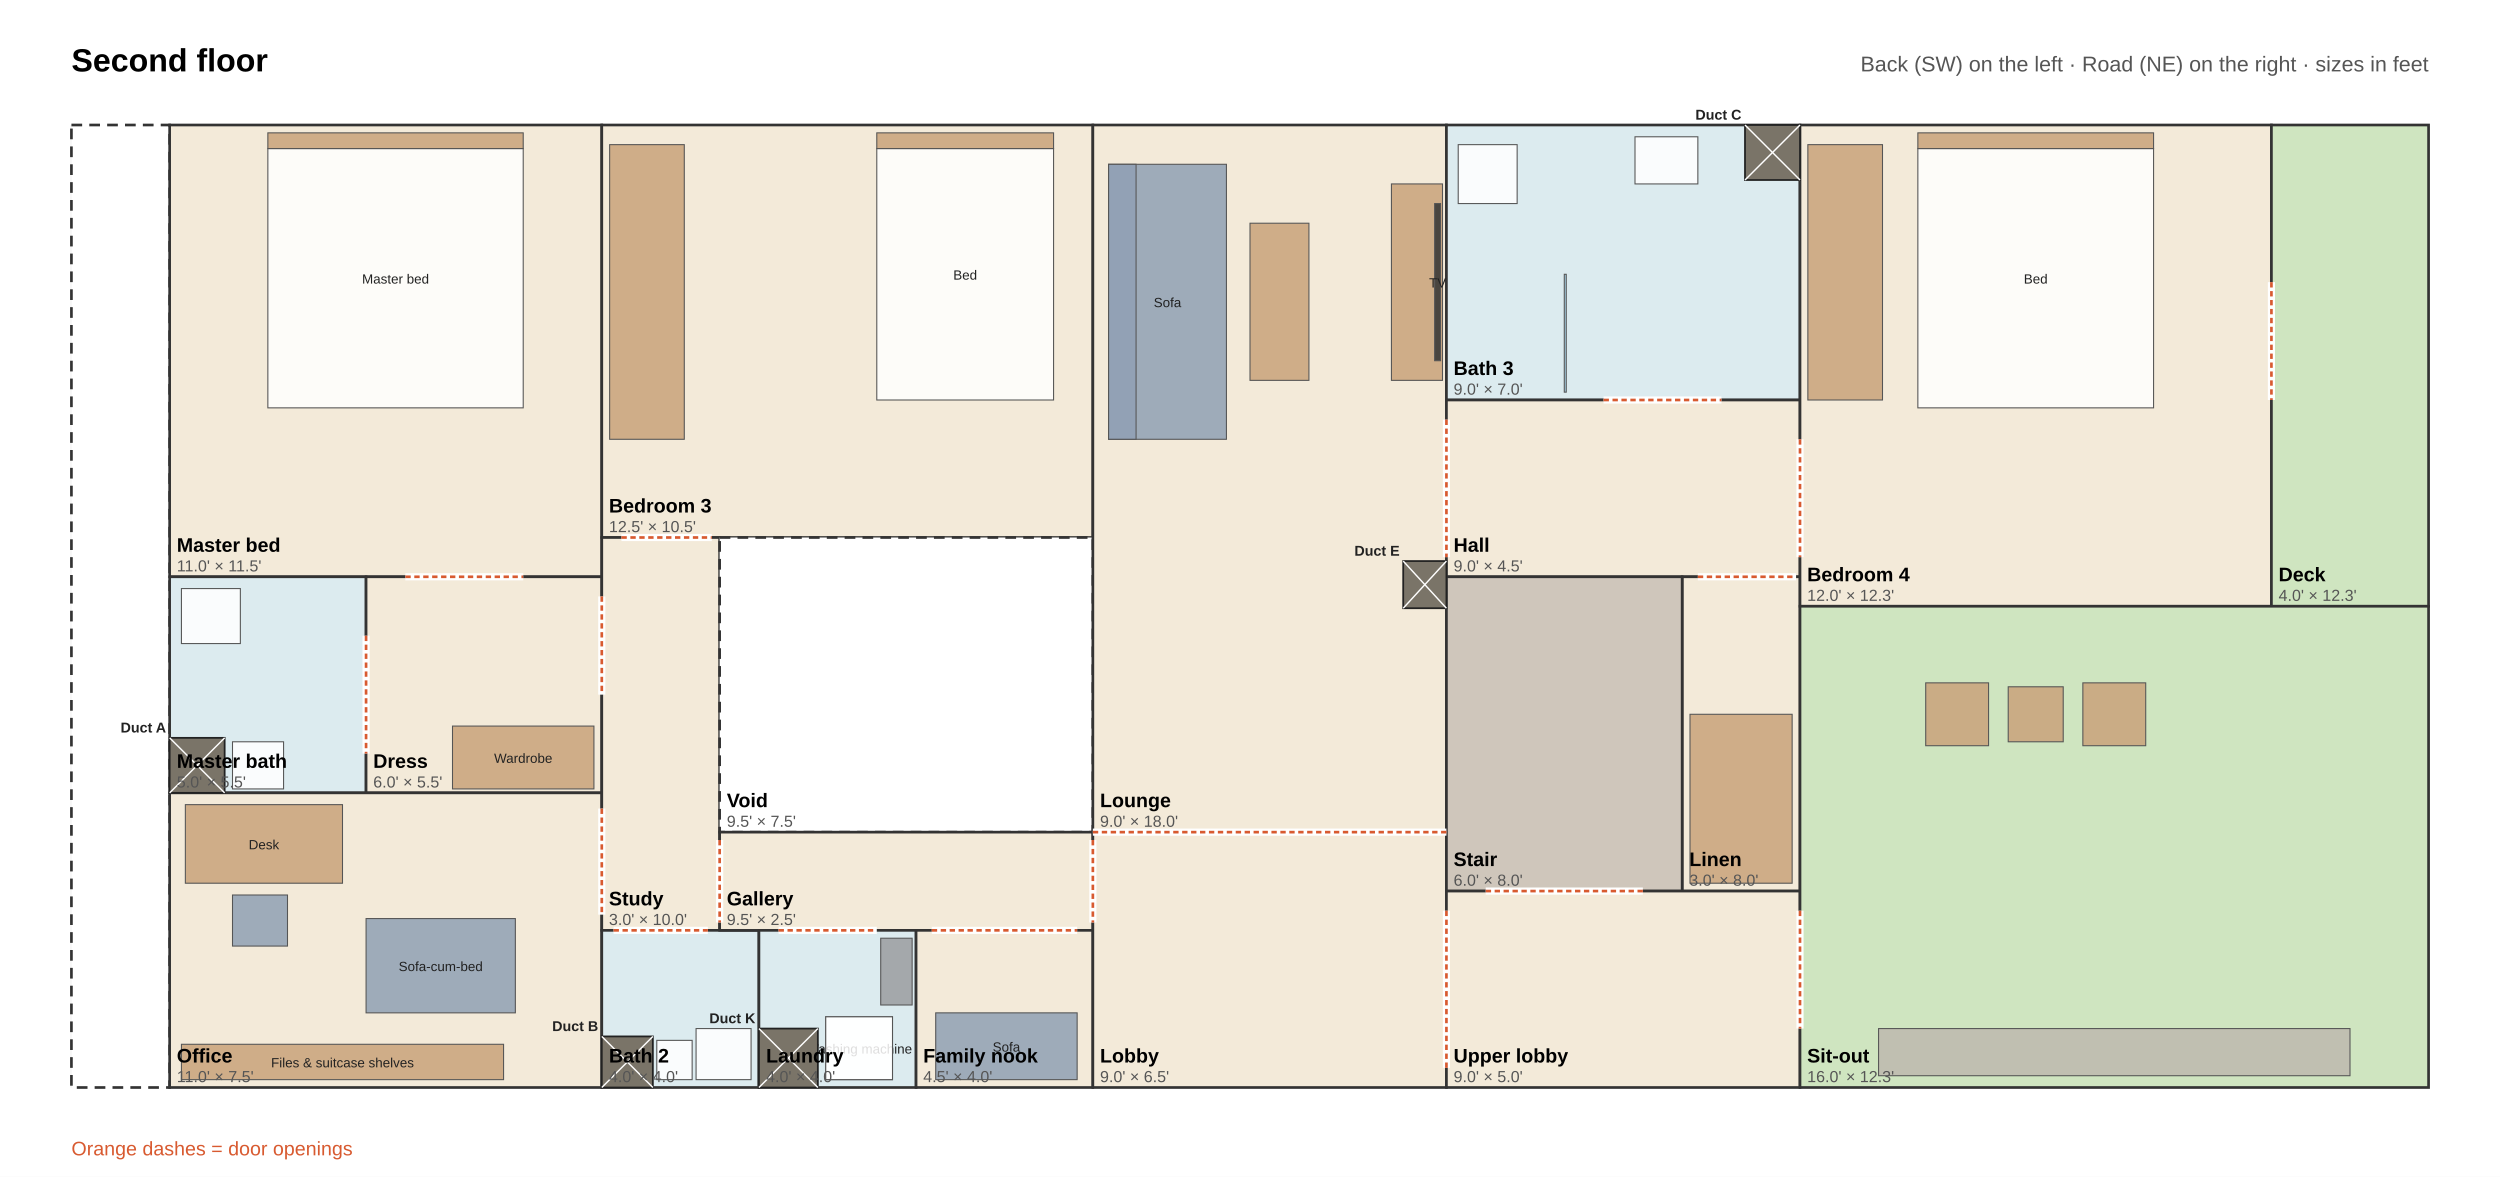
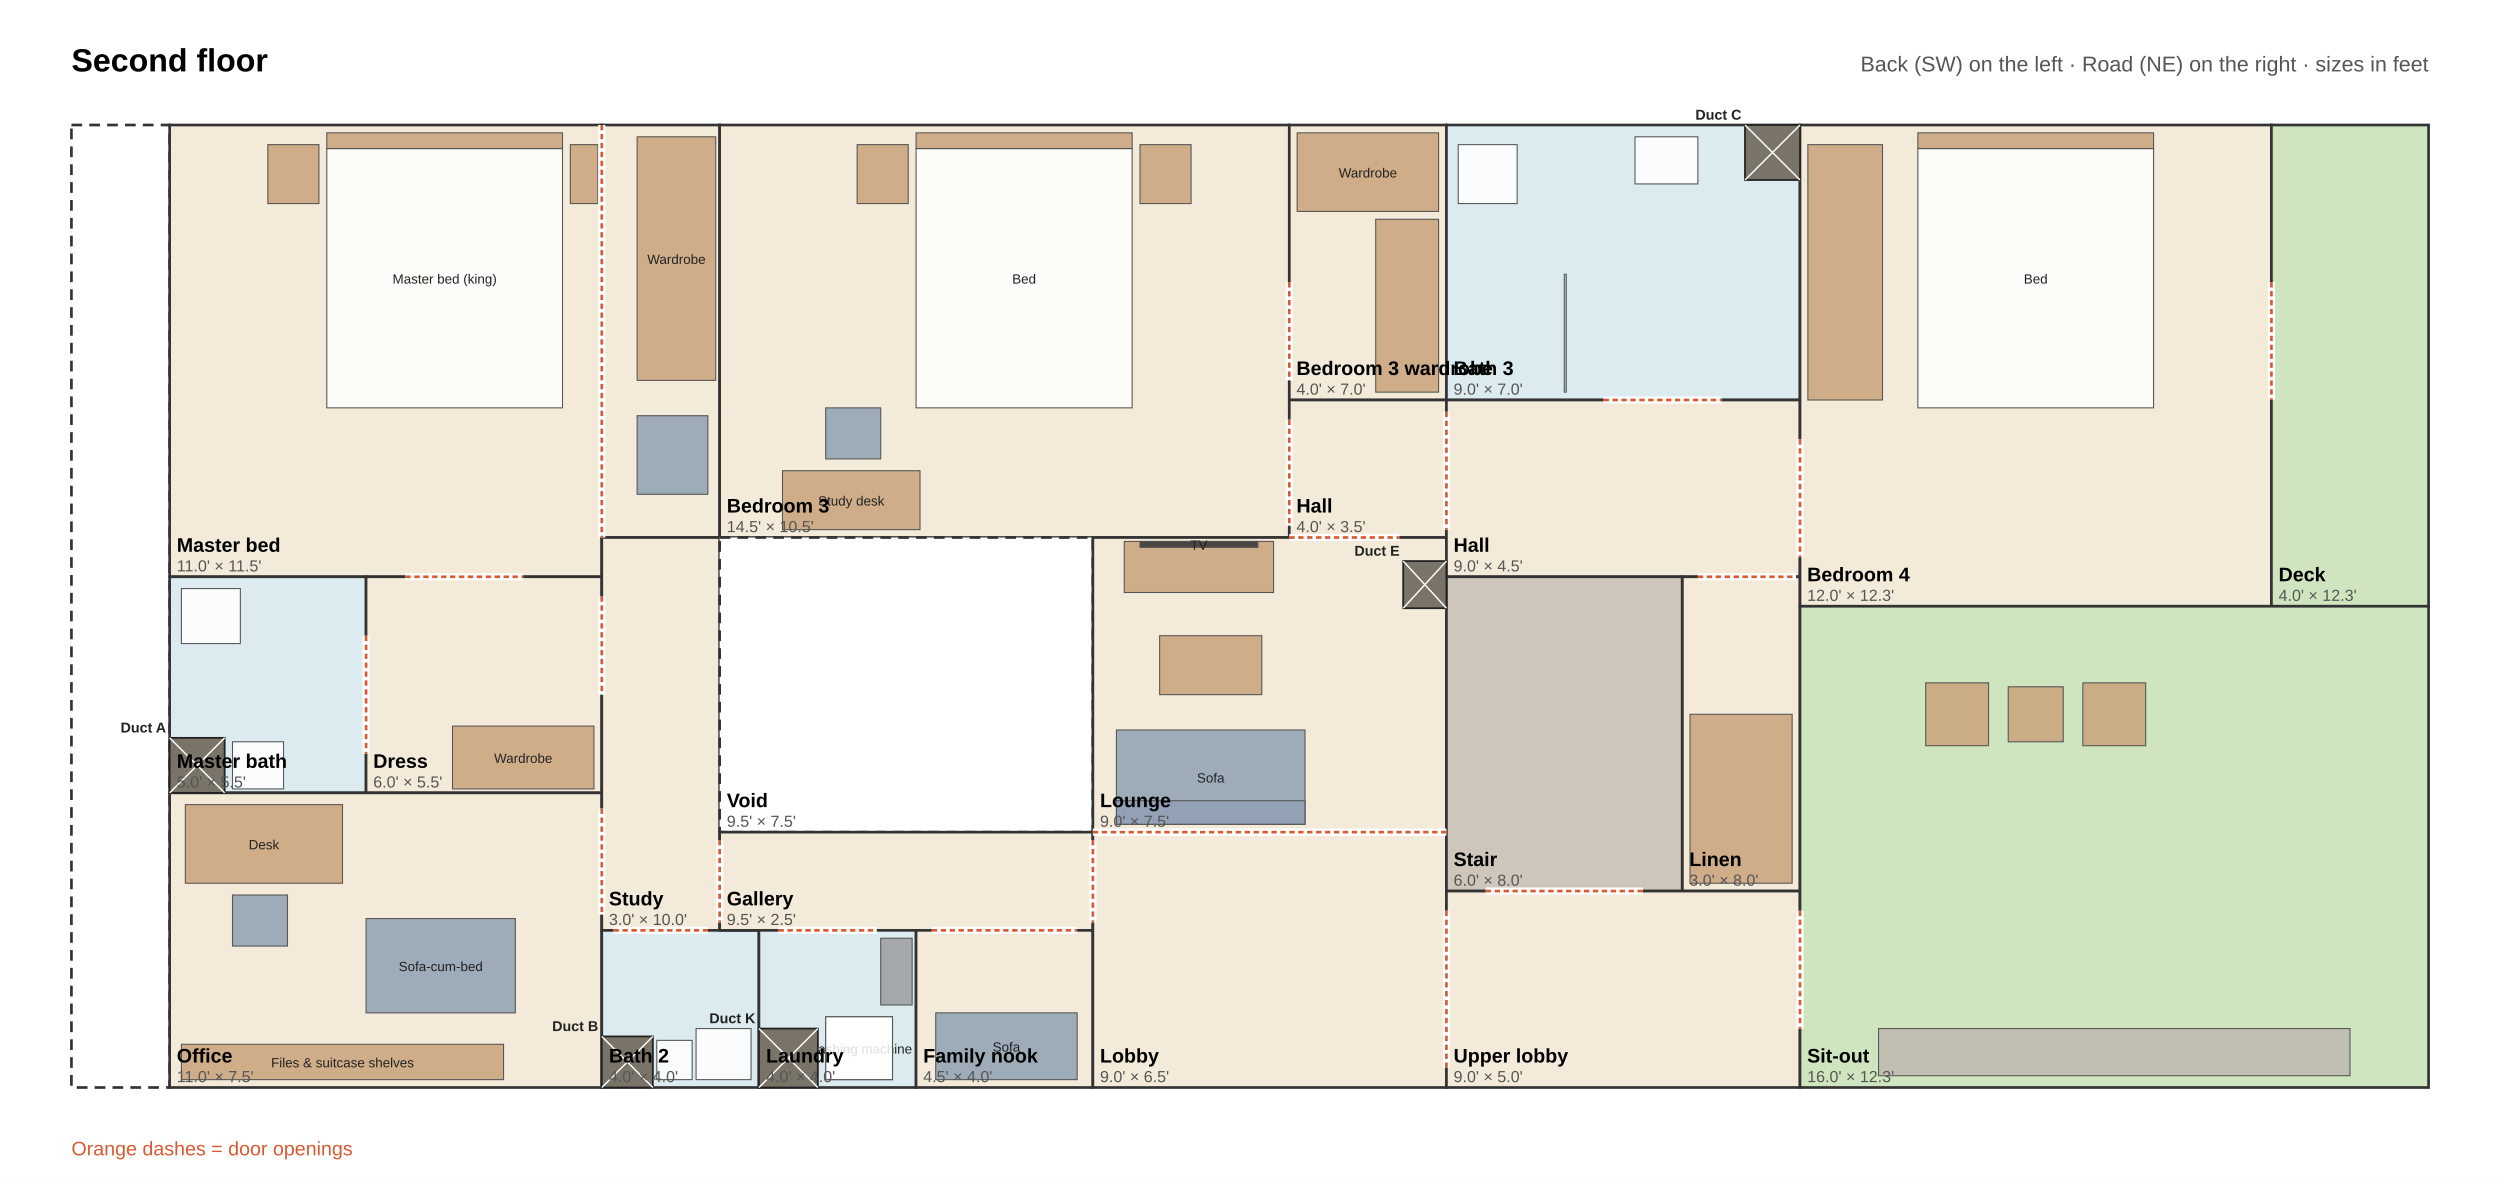
<svg xmlns="http://www.w3.org/2000/svg" width="1400" height="659" viewBox="0 0 1400 659" font-family="Arial, sans-serif">
  <rect width="100%" height="100%" fill="#fff" />
  <text x="40" y="40" font-size="18" font-weight="bold">Second floor</text>
  <text x="1360" y="40" font-size="12" text-anchor="end" fill="#555">Back (SW) on the left · Road (NE) on the right · sizes in feet</text>
  <line x1="40" y1="70" x2="40" y2="609" stroke="#eee" />
  <line x1="150" y1="70" x2="150" y2="609" stroke="#eee" />
  <line x1="260" y1="70" x2="260" y2="609" stroke="#eee" />
  <line x1="370" y1="70" x2="370" y2="609" stroke="#eee" />
  <line x1="480" y1="70" x2="480" y2="609" stroke="#eee" />
  <line x1="590" y1="70" x2="590" y2="609" stroke="#eee" />
  <line x1="700" y1="70" x2="700" y2="609" stroke="#eee" />
  <line x1="810" y1="70" x2="810" y2="609" stroke="#eee" />
  <line x1="920" y1="70" x2="920" y2="609" stroke="#eee" />
  <line x1="1030" y1="70" x2="1030" y2="609" stroke="#eee" />
  <line x1="1140" y1="70" x2="1140" y2="609" stroke="#eee" />
  <line x1="1250" y1="70" x2="1250" y2="609" stroke="#eee" />
  <line x1="1360" y1="70" x2="1360" y2="609" stroke="#eee" />
  <rect x="40" y="70" width="55" height="539" fill="#ffffff" stroke="#333" stroke-width="1.5" stroke-dasharray="6 4" />
  <rect x="95" y="70" width="242" height="253" fill="#f3ead9" stroke="#333" stroke-width="1.5" />
+   <rect x="337" y="70" width="66" height="231" fill="#f3ead9" stroke="#333" stroke-width="1.5" />
  <rect x="95" y="323" width="110" height="121" fill="#dcebef" stroke="#333" stroke-width="1.5" />
  <rect x="205" y="323" width="132" height="121" fill="#f3ead9" stroke="#333" stroke-width="1.5" />
  <rect x="95" y="444" width="242" height="165" fill="#f3ead9" stroke="#333" stroke-width="1.5" />
-   <rect x="337" y="70" width="275" height="231" fill="#f3ead9" stroke="#333" stroke-width="1.5" />
+   <rect x="403" y="70" width="319" height="231" fill="#f3ead9" stroke="#333" stroke-width="1.5" />
+   <rect x="722" y="70" width="88" height="154" fill="#f3ead9" stroke="#333" stroke-width="1.5" />
+   <rect x="722" y="224" width="88" height="77" fill="#f3ead9" stroke="#333" stroke-width="1.5" />
  <rect x="337" y="301" width="66" height="220" fill="#f3ead9" stroke="#333" stroke-width="1.5" />
  <rect x="337" y="521" width="88" height="88" fill="#dcebef" stroke="#333" stroke-width="1.5" />
  <rect x="403" y="301" width="209" height="165" fill="#ffffff" stroke="#333" stroke-width="1.5" stroke-dasharray="6 4" />
  <rect x="403" y="466" width="209" height="55" fill="#f3ead9" stroke="#333" stroke-width="1.5" />
  <rect x="425" y="521" width="88" height="88" fill="#dcebef" stroke="#333" stroke-width="1.5" />
  <rect x="513" y="521" width="99" height="88" fill="#f3ead9" stroke="#333" stroke-width="1.5" />
-   <rect x="612" y="70" width="198" height="396" fill="#f3ead9" stroke="#333" stroke-width="1.5" />
+   <rect x="612" y="301" width="198" height="165" fill="#f3ead9" stroke="#333" stroke-width="1.5" />
  <rect x="612" y="466" width="198" height="143" fill="#f3ead9" stroke="#333" stroke-width="1.5" />
  <rect x="810" y="70" width="198" height="154" fill="#dcebef" stroke="#333" stroke-width="1.5" />
  <rect x="810" y="224" width="198" height="99" fill="#f3ead9" stroke="#333" stroke-width="1.5" />
  <rect x="942" y="323" width="66" height="176" fill="#f3ead9" stroke="#333" stroke-width="1.5" />
  <rect x="810" y="323" width="132" height="176" fill="#cfc6bb" stroke="#333" stroke-width="1.5" />
  <rect x="810" y="499" width="198" height="110" fill="#f3ead9" stroke="#333" stroke-width="1.5" />
  <rect x="1008" y="70" width="264" height="269.5" fill="#f3ead9" stroke="#333" stroke-width="1.5" />
  <rect x="1272" y="70" width="88" height="269.5" fill="#cfe5c0" stroke="#333" stroke-width="1.5" />
  <rect x="1008" y="339.5" width="352" height="269.5" fill="#cfe5c0" stroke="#333" stroke-width="1.5" />
-   <rect x="150" y="83.2" width="143" height="145.2" fill="#ffffff" fill-opacity="0.85" stroke="#555" stroke-width="0.6" />
-   <text x="221.5" y="158.8" font-size="7.5" text-anchor="middle" fill="#222">Master bed</text>
-   <rect x="150" y="74.4" width="143" height="8.8" fill="#c9a27a" fill-opacity="0.85" stroke="#555" stroke-width="0.6" />
+   <rect x="183" y="83.2" width="132" height="145.2" fill="#ffffff" fill-opacity="0.85" stroke="#555" stroke-width="0.6" />
+   <text x="249" y="158.8" font-size="7.5" text-anchor="middle" fill="#222">Master bed (king)</text>
+   <rect x="183" y="74.4" width="132" height="8.8" fill="#c9a27a" fill-opacity="0.85" stroke="#555" stroke-width="0.6" />
+   <rect x="150" y="81" width="28.6" height="33" fill="#c9a27a" fill-opacity="0.85" stroke="#555" stroke-width="0.6" />
+   <rect x="319.4" y="81" width="15.4" height="33" fill="#c9a27a" fill-opacity="0.85" stroke="#555" stroke-width="0.6" />
+   <rect x="356.8" y="76.6" width="44" height="136.4" fill="#c9a27a" fill-opacity="0.85" stroke="#555" stroke-width="0.6" />
+   <text x="378.8" y="147.8" font-size="7.5" text-anchor="middle" fill="#222">Wardrobe</text>
+   <rect x="356.8" y="232.8" width="39.6" height="44" fill="#8fa0b4" fill-opacity="0.85" stroke="#555" stroke-width="0.6" />
  <rect x="253.4" y="406.6" width="79.2" height="35.2" fill="#c9a27a" fill-opacity="0.85" stroke="#555" stroke-width="0.6" />
  <text x="293" y="427.2" font-size="7.5" text-anchor="middle" fill="#222">Wardrobe</text>
  <rect x="101.6" y="329.6" width="33" height="30.8" fill="#ffffff" fill-opacity="0.85" stroke="#555" stroke-width="0.6" />
  <rect x="130.2" y="415.4" width="28.6" height="26.4" fill="#ffffff" fill-opacity="0.85" stroke="#555" stroke-width="0.6" />
  <rect x="103.8" y="450.6" width="88" height="44" fill="#c9a27a" fill-opacity="0.85" stroke="#555" stroke-width="0.6" />
  <text x="147.8" y="475.6" font-size="7.5" text-anchor="middle" fill="#222">Desk</text>
  <rect x="130.2" y="501.2" width="30.8" height="28.6" fill="#8fa0b4" fill-opacity="0.85" stroke="#555" stroke-width="0.6" />
  <rect x="101.6" y="584.8" width="180.4" height="19.8" fill="#c9a27a" fill-opacity="0.85" stroke="#555" stroke-width="0.6" />
  <text x="191.8" y="597.7" font-size="7.5" text-anchor="middle" fill="#222">Files &amp; suitcase shelves</text>
  <rect x="205" y="514.4" width="83.6" height="52.8" fill="#8fa0b4" fill-opacity="0.85" stroke="#555" stroke-width="0.6" />
  <text x="246.8" y="543.8" font-size="7.5" text-anchor="middle" fill="#222">Sofa-cum-bed</text>
  <rect x="389.8" y="576" width="30.8" height="28.6" fill="#ffffff" fill-opacity="0.85" stroke="#555" stroke-width="0.6" />
  <rect x="367.8" y="582.6" width="19.8" height="22" fill="#ffffff" fill-opacity="0.85" stroke="#555" stroke-width="0.6" />
  <rect x="462.4" y="569.4" width="37.4" height="35.2" fill="#ffffff" fill-opacity="0.85" stroke="#555" stroke-width="0.6" />
  <text x="481.1" y="590" font-size="7.5" text-anchor="middle" fill="#222">Washing machine</text>
  <rect x="462.4" y="569.4" width="37.4" height="35.2" fill="#ffffff" fill-opacity="0.85" stroke="#555" stroke-width="0.6" />
  <rect x="493.2" y="525.4" width="17.6" height="37.4" fill="#9a9c9f" fill-opacity="0.85" stroke="#555" stroke-width="0.6" />
  <rect x="524" y="567.2" width="79.2" height="37.4" fill="#8fa0b4" fill-opacity="0.85" stroke="#555" stroke-width="0.6" />
  <text x="563.6" y="588.9" font-size="7.5" text-anchor="middle" fill="#222">Sofa</text>
-   <rect x="491" y="83.2" width="99" height="140.8" fill="#ffffff" fill-opacity="0.85" stroke="#555" stroke-width="0.6" />
-   <text x="540.5" y="156.6" font-size="7.5" text-anchor="middle" fill="#222">Bed</text>
-   <rect x="491" y="74.4" width="99" height="8.8" fill="#c9a27a" fill-opacity="0.85" stroke="#555" stroke-width="0.6" />
-   <rect x="341.4" y="81" width="41.8" height="165" fill="#c9a27a" fill-opacity="0.85" stroke="#555" stroke-width="0.6" />
-   <rect x="620.8" y="92" width="66" height="154" fill="#8fa0b4" fill-opacity="0.85" stroke="#555" stroke-width="0.6" />
-   <text x="653.8" y="172" font-size="7.5" text-anchor="middle" fill="#222">Sofa</text>
-   <rect x="620.8" y="92" width="15.4" height="154" fill="#8fa0b4" fill-opacity="0.85" stroke="#555" stroke-width="0.6" />
-   <rect x="700" y="125" width="33" height="88" fill="#c9a27a" fill-opacity="0.85" stroke="#555" stroke-width="0.6" />
-   <rect x="779.2" y="103" width="28.6" height="110" fill="#c9a27a" fill-opacity="0.85" stroke="#555" stroke-width="0.6" />
-   <rect x="803.4" y="114" width="3.3" height="88" fill="#333" fill-opacity="0.85" stroke="#555" stroke-width="0.6" />
-   <text x="805.05" y="161" font-size="7.5" text-anchor="middle" fill="#222">TV</text>
+   <rect x="513" y="83.2" width="121" height="145.2" fill="#ffffff" fill-opacity="0.85" stroke="#555" stroke-width="0.6" />
+   <text x="573.5" y="158.8" font-size="7.5" text-anchor="middle" fill="#222">Bed</text>
+   <rect x="513" y="74.4" width="121" height="8.8" fill="#c9a27a" fill-opacity="0.85" stroke="#555" stroke-width="0.6" />
+   <rect x="480" y="81" width="28.6" height="33" fill="#c9a27a" fill-opacity="0.85" stroke="#555" stroke-width="0.6" />
+   <rect x="638.4" y="81" width="28.6" height="33" fill="#c9a27a" fill-opacity="0.85" stroke="#555" stroke-width="0.6" />
+   <rect x="438.2" y="263.6" width="77" height="33" fill="#c9a27a" fill-opacity="0.85" stroke="#555" stroke-width="0.6" />
+   <text x="476.7" y="283.1" font-size="7.5" text-anchor="middle" fill="#222">Study desk</text>
+   <rect x="462.4" y="228.4" width="30.8" height="28.6" fill="#8fa0b4" fill-opacity="0.85" stroke="#555" stroke-width="0.6" />
+   <rect x="726.4" y="74.4" width="79.2" height="44" fill="#c9a27a" fill-opacity="0.85" stroke="#555" stroke-width="0.6" />
+   <text x="766" y="99.4" font-size="7.5" text-anchor="middle" fill="#222">Wardrobe</text>
+   <rect x="770.4" y="122.8" width="35.2" height="96.8" fill="#c9a27a" fill-opacity="0.85" stroke="#555" stroke-width="0.6" />
+   <rect x="625.2" y="408.8" width="105.6" height="52.8" fill="#8fa0b4" fill-opacity="0.85" stroke="#555" stroke-width="0.6" />
+   <text x="678" y="438.2" font-size="7.5" text-anchor="middle" fill="#222">Sofa</text>
+   <rect x="625.2" y="448.4" width="105.6" height="13.2" fill="#8fa0b4" fill-opacity="0.85" stroke="#555" stroke-width="0.6" />
+   <rect x="649.4" y="356" width="57.2" height="33" fill="#c9a27a" fill-opacity="0.85" stroke="#555" stroke-width="0.6" />
+   <rect x="629.6" y="303.2" width="83.6" height="28.6" fill="#c9a27a" fill-opacity="0.85" stroke="#555" stroke-width="0.6" />
+   <rect x="638.4" y="303.2" width="66" height="3.3" fill="#333" fill-opacity="0.85" stroke="#555" stroke-width="0.6" />
+   <text x="671.4" y="307.85" font-size="7.5" text-anchor="middle" fill="#222">TV</text>
  <rect x="816.6" y="81" width="33" height="33" fill="#ffffff" fill-opacity="0.85" stroke="#555" stroke-width="0.6" />
  <rect x="915.6" y="76.6" width="35.2" height="26.4" fill="#ffffff" fill-opacity="0.85" stroke="#555" stroke-width="0.6" />
  <rect x="876" y="153.6" width="1.1" height="66" fill="#9fcfe6" fill-opacity="0.85" stroke="#555" stroke-width="0.6" />
  <rect x="946.4" y="400" width="57.2" height="94.6" fill="#c9a27a" fill-opacity="0.85" stroke="#555" stroke-width="0.6" />
  <rect x="1074" y="83.2" width="132" height="145.2" fill="#ffffff" fill-opacity="0.85" stroke="#555" stroke-width="0.6" />
  <text x="1140" y="158.8" font-size="7.5" text-anchor="middle" fill="#222">Bed</text>
  <rect x="1074" y="74.4" width="132" height="8.8" fill="#c9a27a" fill-opacity="0.85" stroke="#555" stroke-width="0.6" />
  <rect x="1012.4" y="81" width="41.8" height="143" fill="#c9a27a" fill-opacity="0.85" stroke="#555" stroke-width="0.6" />
  <rect x="1052" y="576" width="264" height="26.4" fill="#bdb8ae" fill-opacity="0.85" stroke="#555" stroke-width="0.6" />
  <rect x="1078.4" y="382.4" width="35.2" height="35.2" fill="#c9a27a" fill-opacity="0.85" stroke="#555" stroke-width="0.6" />
  <rect x="1166.4" y="382.4" width="35.2" height="35.2" fill="#c9a27a" fill-opacity="0.85" stroke="#555" stroke-width="0.6" />
  <rect x="1124.6" y="384.6" width="30.8" height="30.8" fill="#c9a27a" fill-opacity="0.85" stroke="#555" stroke-width="0.6" />
  <rect x="95" y="413.2" width="30.8" height="30.8" fill="#7a7468" stroke="#222" stroke-width="1" />
  <line x1="95" y1="413.2" x2="125.8" y2="444" stroke="#fff" stroke-width="0.8" />
  <line x1="125.8" y1="413.2" x2="95" y2="444" stroke="#fff" stroke-width="0.8" />
  <text x="93" y="410.2" font-size="8" text-anchor="end" fill="#222" font-weight="bold">Duct A</text>
  <rect x="337" y="580.4" width="28.6" height="28.6" fill="#7a7468" stroke="#222" stroke-width="1" />
  <line x1="337" y1="580.4" x2="365.6" y2="609" stroke="#fff" stroke-width="0.8" />
  <line x1="365.6" y1="580.4" x2="337" y2="609" stroke="#fff" stroke-width="0.8" />
  <text x="335" y="577.4" font-size="8" text-anchor="end" fill="#222" font-weight="bold">Duct B</text>
  <rect x="425" y="576" width="33" height="33" fill="#7a7468" stroke="#222" stroke-width="1" />
  <line x1="425" y1="576" x2="458" y2="609" stroke="#fff" stroke-width="0.8" />
  <line x1="458" y1="576" x2="425" y2="609" stroke="#fff" stroke-width="0.8" />
  <text x="423" y="573" font-size="8" text-anchor="end" fill="#222" font-weight="bold">Duct K</text>
  <rect x="977.2" y="70" width="30.8" height="30.8" fill="#7a7468" stroke="#222" stroke-width="1" />
  <line x1="977.2" y1="70" x2="1008" y2="100.8" stroke="#fff" stroke-width="0.8" />
  <line x1="1008" y1="70" x2="977.2" y2="100.8" stroke="#fff" stroke-width="0.8" />
  <text x="975.2" y="67" font-size="8" text-anchor="end" fill="#222" font-weight="bold">Duct C</text>
  <rect x="785.8" y="314.2" width="24.2" height="26.4" fill="#7a7468" stroke="#222" stroke-width="1" />
  <line x1="785.8" y1="314.2" x2="810" y2="340.6" stroke="#fff" stroke-width="0.8" />
  <line x1="810" y1="314.2" x2="785.8" y2="340.6" stroke="#fff" stroke-width="0.8" />
  <text x="783.8" y="311.2" font-size="8" text-anchor="end" fill="#222" font-weight="bold">Duct E</text>
  <line x1="612" y1="466" x2="810" y2="466" stroke="#fff" stroke-width="4" />
  <line x1="612" y1="466" x2="810" y2="466" stroke="#d85a30" stroke-width="1.5" stroke-dasharray="3 2" />
  <line x1="810" y1="510" x2="810" y2="598" stroke="#fff" stroke-width="4" />
  <line x1="810" y1="510" x2="810" y2="598" stroke="#d85a30" stroke-width="1.5" stroke-dasharray="3 2" />
  <line x1="832" y1="499" x2="920" y2="499" stroke="#fff" stroke-width="4" />
  <line x1="832" y1="499" x2="920" y2="499" stroke="#d85a30" stroke-width="1.5" stroke-dasharray="3 2" />
  <line x1="1008" y1="510" x2="1008" y2="576" stroke="#fff" stroke-width="4" />
  <line x1="1008" y1="510" x2="1008" y2="576" stroke="#d85a30" stroke-width="1.5" stroke-dasharray="3 2" />
-   <line x1="810" y1="235" x2="810" y2="312" stroke="#fff" stroke-width="4" />
-   <line x1="810" y1="235" x2="810" y2="312" stroke="#d85a30" stroke-width="1.5" stroke-dasharray="3 2" />
+   <line x1="810" y1="230.6" x2="810" y2="296.6" stroke="#fff" stroke-width="4" />
+   <line x1="810" y1="230.6" x2="810" y2="296.6" stroke="#d85a30" stroke-width="1.5" stroke-dasharray="3 2" />
+   <line x1="722" y1="301" x2="783.6" y2="301" stroke="#fff" stroke-width="4" />
+   <line x1="722" y1="301" x2="783.6" y2="301" stroke="#d85a30" stroke-width="1.5" stroke-dasharray="3 2" />
+   <line x1="722" y1="235" x2="722" y2="294.4" stroke="#fff" stroke-width="4" />
+   <line x1="722" y1="235" x2="722" y2="294.4" stroke="#d85a30" stroke-width="1.5" stroke-dasharray="3 2" />
+   <line x1="722" y1="158" x2="722" y2="213" stroke="#fff" stroke-width="4" />
+   <line x1="722" y1="158" x2="722" y2="213" stroke="#d85a30" stroke-width="1.5" stroke-dasharray="3 2" />
+   <line x1="337" y1="70" x2="337" y2="301" stroke="#fff" stroke-width="4" />
+   <line x1="337" y1="70" x2="337" y2="301" stroke="#d85a30" stroke-width="1.5" stroke-dasharray="3 2" />
  <line x1="898" y1="224" x2="964" y2="224" stroke="#fff" stroke-width="4" />
  <line x1="898" y1="224" x2="964" y2="224" stroke="#d85a30" stroke-width="1.5" stroke-dasharray="3 2" />
  <line x1="1008" y1="246" x2="1008" y2="312" stroke="#fff" stroke-width="4" />
  <line x1="1008" y1="246" x2="1008" y2="312" stroke="#d85a30" stroke-width="1.5" stroke-dasharray="3 2" />
  <line x1="950.8" y1="323" x2="1005.8" y2="323" stroke="#fff" stroke-width="4" />
  <line x1="950.8" y1="323" x2="1005.8" y2="323" stroke="#d85a30" stroke-width="1.5" stroke-dasharray="3 2" />
  <line x1="1272" y1="158" x2="1272" y2="224" stroke="#fff" stroke-width="4" />
  <line x1="1272" y1="158" x2="1272" y2="224" stroke="#d85a30" stroke-width="1.5" stroke-dasharray="3 2" />
-   <line x1="348" y1="301" x2="398.6" y2="301" stroke="#fff" stroke-width="4" />
-   <line x1="348" y1="301" x2="398.6" y2="301" stroke="#d85a30" stroke-width="1.5" stroke-dasharray="3 2" />
  <line x1="337" y1="334" x2="337" y2="389" stroke="#fff" stroke-width="4" />
  <line x1="337" y1="334" x2="337" y2="389" stroke="#d85a30" stroke-width="1.5" stroke-dasharray="3 2" />
  <line x1="227" y1="323" x2="293" y2="323" stroke="#fff" stroke-width="4" />
  <line x1="227" y1="323" x2="293" y2="323" stroke="#d85a30" stroke-width="1.5" stroke-dasharray="3 2" />
  <line x1="205" y1="356" x2="205" y2="422" stroke="#fff" stroke-width="4" />
  <line x1="205" y1="356" x2="205" y2="422" stroke="#d85a30" stroke-width="1.5" stroke-dasharray="3 2" />
  <line x1="337" y1="452.8" x2="337" y2="512.2" stroke="#fff" stroke-width="4" />
  <line x1="337" y1="452.8" x2="337" y2="512.2" stroke="#d85a30" stroke-width="1.5" stroke-dasharray="3 2" />
  <line x1="343.6" y1="521" x2="396.4" y2="521" stroke="#fff" stroke-width="4" />
  <line x1="343.6" y1="521" x2="396.4" y2="521" stroke="#d85a30" stroke-width="1.5" stroke-dasharray="3 2" />
  <line x1="403" y1="470.4" x2="403" y2="516.6" stroke="#fff" stroke-width="4" />
  <line x1="403" y1="470.4" x2="403" y2="516.6" stroke="#d85a30" stroke-width="1.5" stroke-dasharray="3 2" />
  <line x1="612" y1="470.4" x2="612" y2="516.6" stroke="#fff" stroke-width="4" />
  <line x1="612" y1="470.4" x2="612" y2="516.6" stroke="#d85a30" stroke-width="1.5" stroke-dasharray="3 2" />
  <line x1="436" y1="521" x2="491" y2="521" stroke="#fff" stroke-width="4" />
  <line x1="436" y1="521" x2="491" y2="521" stroke="#d85a30" stroke-width="1.5" stroke-dasharray="3 2" />
  <line x1="521.8" y1="521" x2="603.2" y2="521" stroke="#fff" stroke-width="4" />
  <line x1="521.8" y1="521" x2="603.2" y2="521" stroke="#d85a30" stroke-width="1.5" stroke-dasharray="3 2" />
  <text x="99" y="309" font-size="11" font-weight="bold">Master bed</text>
  <text x="99" y="320" font-size="9" fill="#555">11.0' × 11.5'</text>
  <text x="99" y="430" font-size="11" font-weight="bold">Master bath</text>
  <text x="99" y="441" font-size="9" fill="#555">5.0' × 5.5'</text>
  <text x="209" y="430" font-size="11" font-weight="bold">Dress</text>
  <text x="209" y="441" font-size="9" fill="#555">6.0' × 5.5'</text>
  <text x="99" y="595" font-size="11" font-weight="bold">Office</text>
  <text x="99" y="606" font-size="9" fill="#555">11.0' × 7.5'</text>
-   <text x="341" y="287" font-size="11" font-weight="bold">Bedroom 3</text>
-   <text x="341" y="298" font-size="9" fill="#555">12.5' × 10.5'</text>
+   <text x="407" y="287" font-size="11" font-weight="bold">Bedroom 3</text>
+   <text x="407" y="298" font-size="9" fill="#555">14.5' × 10.5'</text>
+   <text x="726" y="210" font-size="11" font-weight="bold">Bedroom 3 wardrobe</text>
+   <text x="726" y="221" font-size="9" fill="#555">4.0' × 7.0'</text>
+   <text x="726" y="287" font-size="11" font-weight="bold">Hall</text>
+   <text x="726" y="298" font-size="9" fill="#555">4.0' × 3.5'</text>
  <text x="341" y="507" font-size="11" font-weight="bold">Study</text>
  <text x="341" y="518" font-size="9" fill="#555">3.0' × 10.0'</text>
  <text x="341" y="595" font-size="11" font-weight="bold">Bath 2</text>
  <text x="341" y="606" font-size="9" fill="#555">4.0' × 4.0'</text>
  <text x="407" y="452" font-size="11" font-weight="bold">Void</text>
  <text x="407" y="463" font-size="9" fill="#555">9.5' × 7.5'</text>
  <text x="407" y="507" font-size="11" font-weight="bold">Gallery</text>
  <text x="407" y="518" font-size="9" fill="#555">9.5' × 2.5'</text>
  <text x="429" y="595" font-size="11" font-weight="bold">Laundry</text>
  <text x="429" y="606" font-size="9" fill="#555">4.0' × 4.0'</text>
  <text x="517" y="595" font-size="11" font-weight="bold">Family nook</text>
  <text x="517" y="606" font-size="9" fill="#555">4.5' × 4.0'</text>
  <text x="616" y="452" font-size="11" font-weight="bold">Lounge</text>
-   <text x="616" y="463" font-size="9" fill="#555">9.0' × 18.0'</text>
+   <text x="616" y="463" font-size="9" fill="#555">9.0' × 7.5'</text>
  <text x="616" y="595" font-size="11" font-weight="bold">Lobby</text>
  <text x="616" y="606" font-size="9" fill="#555">9.0' × 6.5'</text>
  <text x="814" y="210" font-size="11" font-weight="bold">Bath 3</text>
  <text x="814" y="221" font-size="9" fill="#555">9.0' × 7.0'</text>
  <text x="814" y="309" font-size="11" font-weight="bold">Hall</text>
  <text x="814" y="320" font-size="9" fill="#555">9.0' × 4.5'</text>
  <text x="946" y="485" font-size="11" font-weight="bold">Linen</text>
  <text x="946" y="496" font-size="9" fill="#555">3.0' × 8.0'</text>
  <text x="814" y="485" font-size="11" font-weight="bold">Stair</text>
  <text x="814" y="496" font-size="9" fill="#555">6.0' × 8.0'</text>
  <text x="814" y="595" font-size="11" font-weight="bold">Upper lobby</text>
  <text x="814" y="606" font-size="9" fill="#555">9.0' × 5.0'</text>
  <text x="1012" y="325.5" font-size="11" font-weight="bold">Bedroom 4</text>
  <text x="1012" y="336.5" font-size="9" fill="#555">12.0' × 12.3'</text>
  <text x="1276" y="325.5" font-size="11" font-weight="bold">Deck</text>
  <text x="1276" y="336.5" font-size="9" fill="#555">4.0' × 12.3'</text>
  <text x="1012" y="595" font-size="11" font-weight="bold">Sit-out</text>
  <text x="1012" y="606" font-size="9" fill="#555">16.0' × 12.3'</text>
  <text x="40" y="647" font-size="11" fill="#d85a30">Orange dashes = door openings</text>
</svg>
